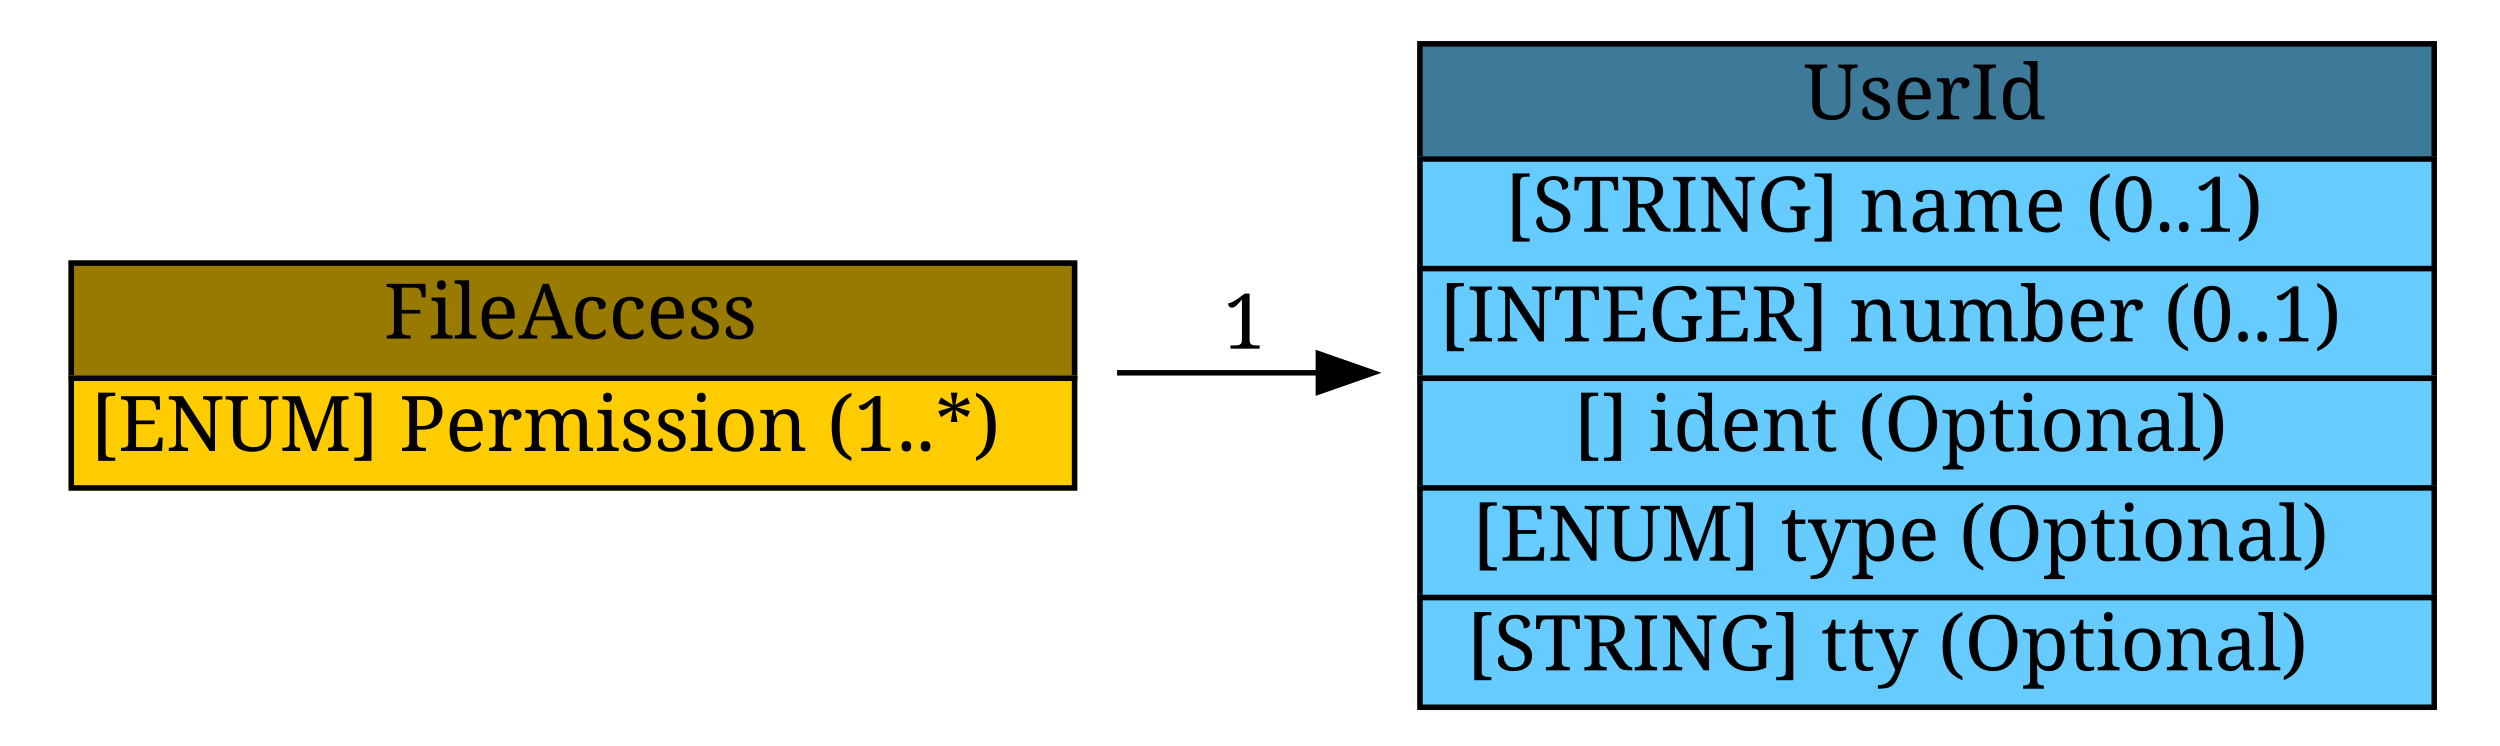
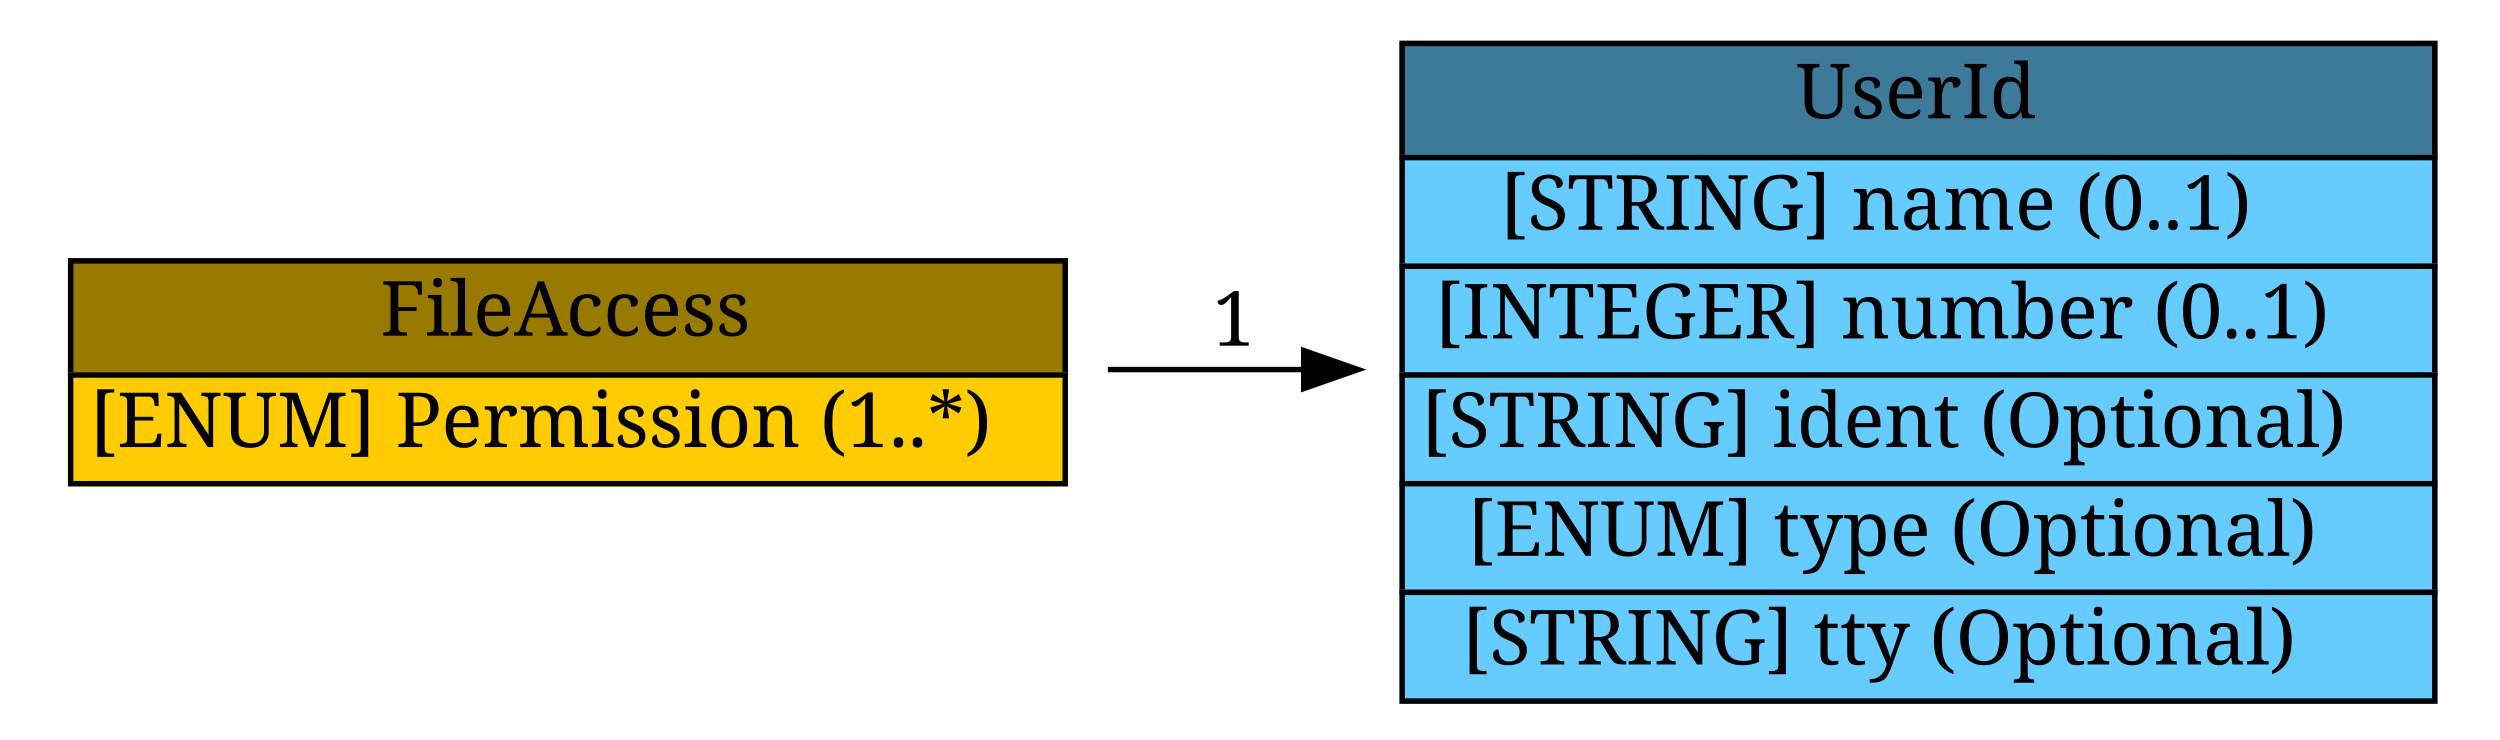
- <svg xmlns="http://www.w3.org/2000/svg" xmlns:xlink="http://www.w3.org/1999/xlink" width="456pt" height="136pt" viewBox="0.00 0.00 456.00 136.00">
+ <svg xmlns="http://www.w3.org/2000/svg" xmlns:xlink="http://www.w3.org/1999/xlink" width="460pt" height="136pt" viewBox="0.00 0.00 460.00 136.00">
  <g id="graph1" class="graph" transform="scale(1 1) rotate(0) translate(4 132)">
-     <polygon fill="white" stroke="white" points="-4,5 -4,-132 453,-132 453,5 -4,5" />
+     <polygon fill="white" stroke="white" points="-4,5 -4,-132 457,-132 457,5 -4,5" />
    <g id="node1" class="node">
      <a xlink:href="#" xlink:title="The FileAccess class represents the access permissions on a file. The representation is intended to be useful across operating systems. ">
        <polygon fill="#997a00" stroke="#997a00" points="9,-63 9,-84 192,-84 192,-63 9,-63" />
        <polygon fill="none" stroke="black" points="9,-63 9,-84 192,-84 192,-63 9,-63" />
        <text text-anchor="start" x="66" y="-70.233" font-family="Times Roman,serif" font-size="14.00">FileAccess</text>
      </a>
      <a xlink:href="#" xlink:title="Level of access allowed.  The permitted values are shown below.  There is no default value.  (See also Section 10.)">
        <polygon fill="#ffcc00" stroke="#ffcc00" points="9,-43 9,-63 192,-63 192,-43 9,-43" />
        <polygon fill="none" stroke="black" points="9,-43 9,-63 192,-63 192,-43 9,-43" />
        <text text-anchor="start" x="12.5" y="-49.733" font-family="Times Roman,serif" font-size="14.00">[ENUM] Permission (1..*) </text>
      </a>
    </g>
    <g id="node2" class="node">
      <a xlink:href="#" xlink:title="The UserId class provides specific information about a user. More than one UserId can be used within the User class to indicate attempts to transition from one user to another, or to provide complete information about a user's (or process') privileges. ">
-         <polygon fill="#3d7a99" stroke="#3d7a99" points="255,-103 255,-124 440,-124 440,-103 255,-103" />
-         <polygon fill="none" stroke="black" points="255,-103 255,-124 440,-124 440,-103 255,-103" />
-         <text text-anchor="start" x="325" y="-110.233" font-family="Times Roman,serif" font-size="14.00">UserId</text>
+         <polygon fill="#3d7a99" stroke="#3d7a99" points="254,-103 254,-124 444,-124 444,-103 254,-103" />
+         <polygon fill="none" stroke="black" points="254,-103 254,-124 444,-124 444,-103 254,-103" />
+         <text text-anchor="start" x="326.5" y="-110.233" font-family="Times Roman,serif" font-size="14.00">UserId</text>
      </a>
      <a xlink:href="#" xlink:title="A user or group name.">
-         <polygon fill="#66ccff" stroke="#66ccff" points="255,-83 255,-103 440,-103 440,-83 255,-83" />
-         <polygon fill="none" stroke="black" points="255,-83 255,-103 440,-103 440,-83 255,-83" />
-         <text text-anchor="start" x="270.5" y="-89.733" font-family="Times Roman,serif" font-size="14.00">[STRING] name (0..1) </text>
+         <polygon fill="#66ccff" stroke="#66ccff" points="254,-83 254,-103 444,-103 444,-83 254,-83" />
+         <polygon fill="none" stroke="black" points="254,-83 254,-103 444,-103 444,-83 254,-83" />
+         <text text-anchor="start" x="272" y="-89.733" font-family="Times Roman,serif" font-size="14.00">[STRING] name (0..1) </text>
      </a>
      <a xlink:href="#" xlink:title="A user or group number.">
-         <polygon fill="#66ccff" stroke="#66ccff" points="255,-63 255,-83 440,-83 440,-63 255,-63" />
-         <polygon fill="none" stroke="black" points="255,-63 255,-83 440,-83 440,-63 255,-63" />
-         <text text-anchor="start" x="258.5" y="-69.733" font-family="Times Roman,serif" font-size="14.00">[INTEGER] number (0..1) </text>
+         <polygon fill="#66ccff" stroke="#66ccff" points="254,-63 254,-83 444,-83 444,-63 254,-63" />
+         <polygon fill="none" stroke="black" points="254,-63 254,-83 444,-83 444,-63 254,-63" />
+         <text text-anchor="start" x="260" y="-69.733" font-family="Times Roman,serif" font-size="14.00">[INTEGER] number (0..1) </text>
      </a>
      <a xlink:href="#" xlink:title="A unique identifier for the user id, see Section 3.2.9.">
-         <polygon fill="#66ccff" stroke="#66ccff" points="255,-43 255,-63 440,-63 440,-43 255,-43" />
-         <polygon fill="none" stroke="black" points="255,-43 255,-63 440,-63 440,-43 255,-43" />
-         <text text-anchor="start" x="283" y="-49.733" font-family="Times Roman,serif" font-size="14.00">[] ident (Optional) </text>
+         <polygon fill="#66ccff" stroke="#66ccff" points="254,-43 254,-63 444,-63 444,-43 254,-43" />
+         <polygon fill="none" stroke="black" points="254,-43 254,-63 444,-63 444,-43 254,-43" />
+         <text text-anchor="start" x="257.5" y="-49.733" font-family="Times Roman,serif" font-size="14.00">[STRING] ident (Optional) </text>
      </a>
      <a xlink:href="#" xlink:title="The type of user information represented.  The permitted values for this attribute are shown below.  The default value is &quot;original-user&quot;.  (See also Section 10.)">
-         <polygon fill="#66ccff" stroke="#66ccff" points="255,-23 255,-43 440,-43 440,-23 255,-23" />
-         <polygon fill="none" stroke="black" points="255,-23 255,-43 440,-43 440,-23 255,-23" />
-         <text text-anchor="start" x="264.5" y="-29.733" font-family="Times Roman,serif" font-size="14.00">[ENUM] type (Optional) </text>
+         <polygon fill="#66ccff" stroke="#66ccff" points="254,-23 254,-43 444,-43 444,-23 254,-23" />
+         <polygon fill="none" stroke="black" points="254,-23 254,-43 444,-43 444,-23 254,-23" />
+         <text text-anchor="start" x="266" y="-29.733" font-family="Times Roman,serif" font-size="14.00">[ENUM] type (Optional) </text>
      </a>
      <a xlink:href="#" xlink:title="The tty the user is using.">
-         <polygon fill="#66ccff" stroke="#66ccff" points="255,-3 255,-23 440,-23 440,-3 255,-3" />
-         <polygon fill="none" stroke="black" points="255,-3 255,-23 440,-23 440,-3 255,-3" />
-         <text text-anchor="start" x="263.5" y="-9.733" font-family="Times Roman,serif" font-size="14.00">[STRING] tty (Optional) </text>
+         <polygon fill="#66ccff" stroke="#66ccff" points="254,-3 254,-23 444,-23 444,-3 254,-3" />
+         <polygon fill="none" stroke="black" points="254,-3 254,-23 444,-23 444,-3 254,-3" />
+         <text text-anchor="start" x="265" y="-9.733" font-family="Times Roman,serif" font-size="14.00">[STRING] tty (Optional) </text>
      </a>
    </g>
    <g id="edge2" class="edge">
-       <path fill="none" stroke="black" d="M199.752,-64C211.782,-64 224.123,-64 236.297,-64" />
-       <polygon fill="black" stroke="black" points="236.473,-67.5 246.473,-64 236.473,-60.5 236.473,-67.5" />
+       <path fill="none" stroke="black" d="M199.843,-64C211.682,-64 223.83,-64 235.837,-64" />
+       <polygon fill="black" stroke="black" points="235.88,-67.5 245.88,-64 235.88,-60.5 235.88,-67.5" />
      <text text-anchor="middle" x="223" y="-68.4" font-family="Times Roman,serif" font-size="14.00">1</text>
    </g>
  </g>
</svg>
